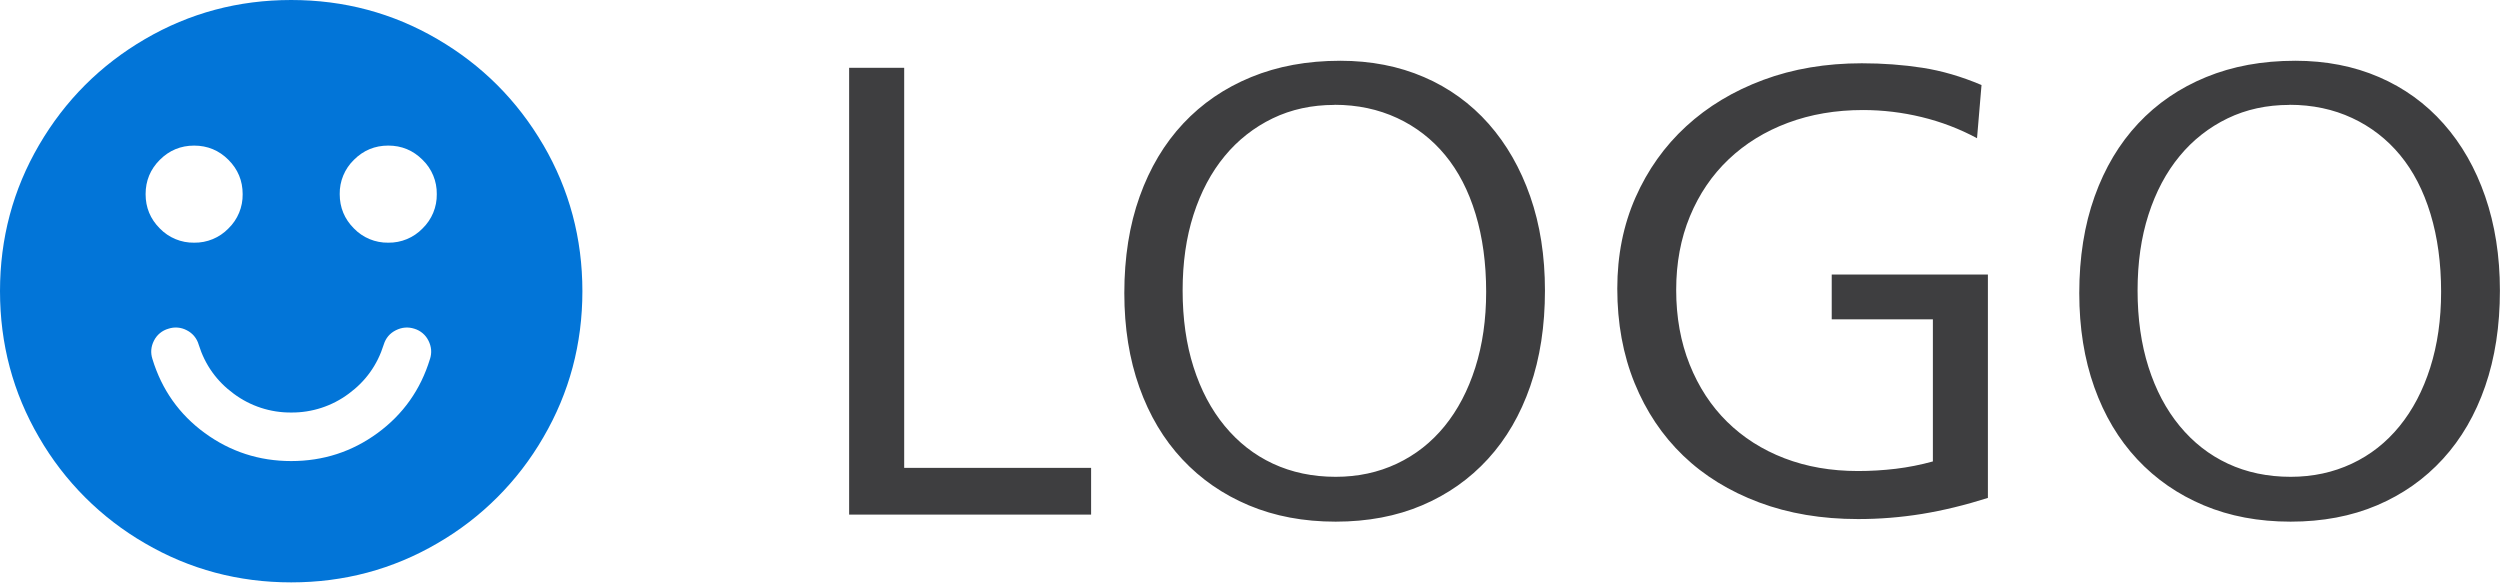
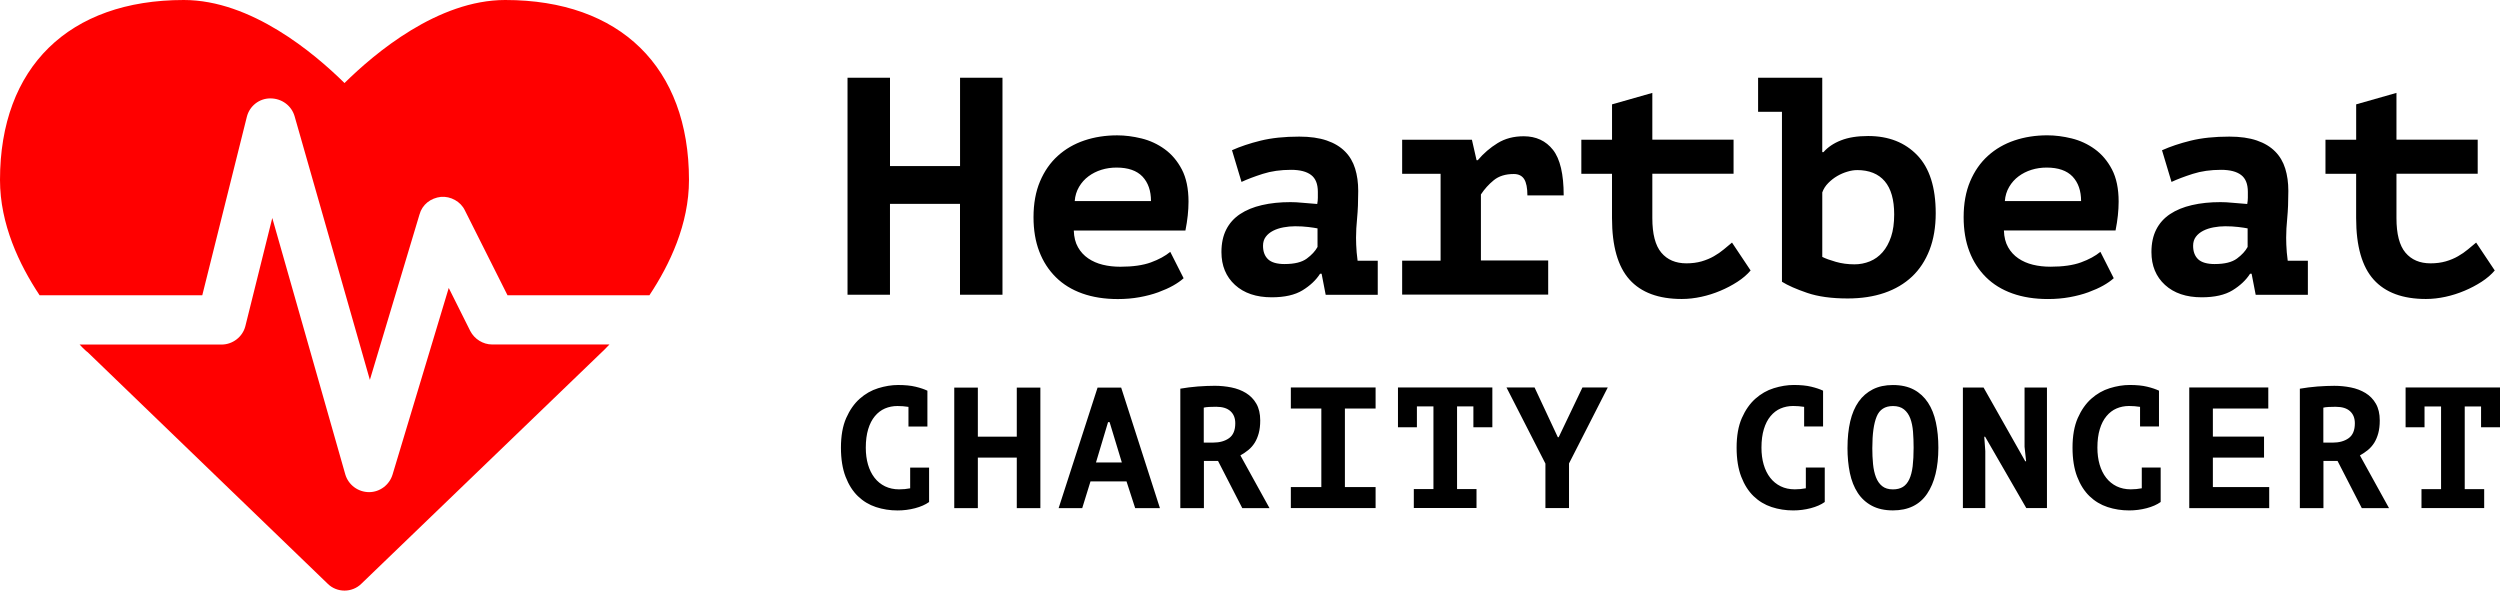
- <svg xmlns="http://www.w3.org/2000/svg" width="264.927" height="61.715">
-   <path d="M95.817 49.58h19.808v4.952H89.983V7.185h5.834V49.58zm46.196-43.142c3.256 0 6.217.577 8.887 1.73a19.23 19.23 0 0 1 6.852 4.952c1.898 2.15 3.367 4.714 4.408 7.698s1.56 6.3 1.56 9.972c0 3.755-.52 7.135-1.56 10.142s-2.533 5.575-4.477 7.7-4.273 3.765-6.986 4.918-5.766 1.73-9.158 1.73-6.455-.576-9.2-1.73-5.088-2.78-7.055-4.884-3.483-4.646-4.545-7.63-1.594-6.3-1.594-9.972c0-3.8.542-7.213 1.627-10.244s2.623-5.606 4.613-7.73 4.386-3.765 7.2-4.92 5.946-1.73 9.43-1.73zm-.6 4.68c-2.398 0-4.58.475-6.547 1.424a15.03 15.03 0 0 0-5.088 4.002c-1.424 1.72-2.52 3.788-3.3 6.207s-1.154 5.1-1.154 8.037c0 2.985.385 5.688 1.154 8.106s1.865 4.5 3.3 6.24 3.13 3.076 5.12 4.002 4.207 1.392 6.648 1.392c2.352 0 4.512-.464 6.48-1.392s3.65-2.248 5.053-3.968 2.486-3.787 3.256-6.207 1.154-5.098 1.154-8.038c0-3.03-.373-5.776-1.12-8.242s-1.822-4.545-3.223-6.24a14.44 14.44 0 0 0-5.088-3.935c-2-.926-4.204-1.4-6.646-1.4zm68.094 3.528c-1.855-.995-3.8-1.74-5.867-2.24a26.36 26.36 0 0 0-6.207-.746c-2.895 0-5.55.453-7.97 1.356s-4.512 2.193-6.275 3.866-3.13 3.687-4.104 6.037-1.457 4.952-1.457 7.802c0 2.894.475 5.528 1.424 7.9s2.27 4.4 3.97 6.072 3.72 2.962 6.07 3.866 4.95 1.356 7.8 1.356a33.64 33.64 0 0 0 4.002-.237 26.75 26.75 0 0 0 3.936-.78V33.84h-10.72v-4.747h16.55v23.673c-2.44.77-4.77 1.335-6.986 1.696a42.12 42.12 0 0 1-6.783.543c-3.844 0-7.338-.587-10.48-1.765s-5.822-2.824-8.037-4.952-3.936-4.7-5.156-7.698-1.832-6.342-1.832-10.005c0-3.527.645-6.75 1.934-9.666s3.074-5.428 5.36-7.53 5.008-3.742 8.174-4.92 6.648-1.763 10.445-1.763c2.217 0 4.354.158 6.412.475s4.148.928 6.273 1.83l-.476 5.632zm33.713-8.208c3.256 0 6.217.577 8.887 1.73s4.95 2.805 6.85 4.952 3.37 4.714 4.4 7.698 1.56 6.3 1.56 9.972c0 3.755-.52 7.135-1.56 10.142s-2.533 5.575-4.477 7.7-4.273 3.765-6.988 4.918-5.766 1.73-9.156 1.73-6.457-.576-9.2-1.73-5.088-2.78-7.055-4.884-3.482-4.646-4.545-7.63-1.594-6.3-1.594-9.972c0-3.8.543-7.213 1.627-10.244s2.623-5.606 4.613-7.73 4.385-3.765 7.2-4.92 5.947-1.73 9.43-1.73zm-.612 4.68c-2.396 0-4.578.475-6.545 1.424a15.02 15.02 0 0 0-5.088 4.002c-1.424 1.72-2.52 3.788-3.3 6.207s-1.154 5.1-1.154 8.037c0 2.985.385 5.688 1.154 8.106s1.865 4.5 3.3 6.24 3.13 3.076 5.12 4.002 4.207 1.392 6.648 1.392c2.35 0 4.5-.464 6.48-1.392s3.65-2.248 5.053-3.968 2.486-3.787 3.256-6.207 1.154-5.098 1.154-8.038c0-3.03-.373-5.776-1.12-8.242s-1.82-4.545-3.22-6.24a14.45 14.45 0 0 0-5.088-3.935c-1.988-.928-4.204-1.4-6.648-1.4z" fill="#3e3e40" />
-   <path fill="#0275d8" d="M57.576 15.37c-2.76-4.728-6.502-8.47-11.23-11.23S36.455 0 30.857 0s-10.76 1.38-15.49 4.14-8.47 6.503-11.23 11.23S0 25.26 0 30.857 1.38 41.62 4.138 46.345a30.69 30.69 0 0 0 11.23 11.23c4.728 2.76 9.9 4.14 15.49 4.14s10.76-1.38 15.49-4.14a30.7 30.7 0 0 0 11.229-11.23c2.76-4.727 4.14-9.9 4.14-15.488s-1.38-10.76-4.138-15.488zm-40.64 1.567c1.005-1.004 2.216-1.507 3.636-1.507s2.632.503 3.636 1.507 1.507 2.217 1.507 3.637a4.95 4.95 0 0 1-1.507 3.636 4.95 4.95 0 0 1-3.636 1.507 4.95 4.95 0 0 1-3.636-1.507c-1.004-1.005-1.506-2.216-1.506-3.636s.502-2.634 1.506-3.637zM45.562 38.05c-.99 3.242-2.84 5.854-5.544 7.836s-5.76 2.973-9.16 2.973-6.456-1-9.16-2.973-4.554-4.594-5.544-7.836c-.215-.668-.16-1.318.16-1.948a2.45 2.45 0 0 1 1.527-1.266 2.47 2.47 0 0 1 1.949.161 2.45 2.45 0 0 1 1.266 1.526c.67 2.144 1.908 3.878 3.716 5.203a10.04 10.04 0 0 0 6.087 1.989 10.04 10.04 0 0 0 6.087-1.989c1.808-1.325 3.046-3.06 3.716-5.203.214-.696.643-1.205 1.286-1.526s1.3-.375 1.97-.16a2.45 2.45 0 0 1 1.487 1.266c.32.63.373 1.28.16 1.948zm-.783-13.84a4.95 4.95 0 0 1-3.636 1.507 4.95 4.95 0 0 1-3.636-1.507C36.503 23.203 36 21.992 36 20.572a4.95 4.95 0 0 1 1.507-3.637c1.005-1.004 2.216-1.507 3.636-1.507s2.63.503 3.636 1.507a4.95 4.95 0 0 1 1.507 3.637 4.95 4.95 0 0 1-1.507 3.636z" />
+ <svg xmlns="http://www.w3.org/2000/svg" width="1010" height="238.6">
+   <path d="M262.36 119.3h-57.32L187.8 84.97c-1.7-3.57-5.75-5.75-9.63-5.44-4.2.47-7.6 3.1-8.7 7.14l-20.04 66.8L119 46.9c-1.24-4.2-5.13-7.15-9.8-7.15-4.5 0-8.4 3.1-9.48 7.46l-18 72.08H16C7.77 106.87 0 90.56 0 72.7 0 27.18 27.8 0 74.25 0c27.18 0 52.66 21.44 64.93 33.55C151.45 21.44 176.93 0 204.1 0c46.45 0 74.25 27.18 74.25 72.7 0 17.86-7.76 34.17-16 46.6zm-16.15 19.88c-1.86 2.02-3.1 3.1-3.42 3.42l-96.77 93.2c-1.86 1.86-4.35 2.8-6.83 2.8-2.5 0-4.97-.93-6.83-2.8l-96.93-93.5c-.3-.16-1.55-1.24-3.26-3.1H89.5c4.5 0 8.54-3.1 9.63-7.46L110 88.07l29.5 103.6c1.24 4.2 5.13 7.15 9.63 7.15 4.35 0 8.23-2.95 9.48-7.15l22.68-75.34 8.7 17.4c1.7 3.26 5.13 5.44 8.85 5.44h47.37z" fill="red" />
+   <path d="M387.85 82.37h-28.3v36.7H342.4V31.4h17.16v35.7h28.3V31.4H405v87.68h-17.16v-36.7zm90.3 30.06c-1.1 1-2.5 1.98-4.2 2.94s-3.72 1.86-6 2.7c-2.3.84-4.82 1.5-7.58 2s-5.68.75-8.77.75c-5.34 0-10.13-.75-14.34-2.25-4.22-1.5-7.8-3.7-10.7-6.58s-5.16-6.34-6.7-10.4c-1.55-4.05-2.32-8.66-2.32-13.84 0-5.5.88-10.33 2.63-14.47 1.75-4.13 4.15-7.58 7.2-10.33 3.05-2.76 6.62-4.82 10.7-6.2s8.52-2.07 13.28-2.07c3.17 0 6.45.42 9.83 1.25a26.76 26.76 0 0 1 9.33 4.32c2.84 2.05 5.16 4.78 6.95 8.2s2.7 7.77 2.7 13.03c0 3.6-.42 7.48-1.25 11.65h-45.1c.08 2.67.65 4.93 1.7 6.76a13.22 13.22 0 0 0 4.13 4.5c1.7 1.16 3.67 2.03 5.9 2.57 2.2.54 4.57.8 7.08.8 5 0 9.12-.58 12.34-1.75 3.2-1.17 5.82-2.6 7.83-4.26l5.4 10.67zM451.1 67.7c-2.17 0-4.22.3-6.14.9s-3.65 1.47-5.2 2.62-2.82 2.57-3.82 4.27-1.6 3.62-1.75 5.74H465c0-4.17-1.15-7.46-3.44-9.9-2.3-2.4-5.78-3.63-10.46-3.63zm46.6-7c3.34-1.5 7.2-2.8 11.6-3.88 4.38-1.08 9.58-1.63 15.6-1.63 4.34 0 8.04.52 11.1 1.57 3.05 1.04 5.5 2.53 7.4 4.45s3.24 4.22 4.07 6.9 1.25 5.68 1.25 9.02c0 4.26-.15 7.9-.44 10.9-.3 3-.44 5.68-.44 8.02 0 1.75.08 3.72.25 5.9a48.57 48.57 0 0 1 .38 3.38h8.14v13.78h-21.03l-1.65-8.52h-.62c-1.66 2.6-4.03 4.82-7.1 6.7s-7.22 2.82-12.45 2.82c-6.23 0-11.16-1.67-14.82-5-3.65-3.34-5.48-7.77-5.48-13.28 0-3.5.64-6.53 1.93-9.08s3.15-4.63 5.6-6.26 5.4-2.84 8.84-3.63c3.44-.8 7.28-1.2 11.5-1.2 1.5 0 3.07.08 4.73.25s3.7.33 6.1.5a12.47 12.47 0 0 0 .25-2.5v-2.4c0-3.17-.9-5.45-2.74-6.83-1.82-1.38-4.52-2.07-8.08-2.07-4.23 0-8.04.54-11.44 1.63s-6.26 2.17-8.58 3.26l-3.84-12.8zm21.32 45.97c3.96 0 6.93-.73 8.92-2.2 1.98-1.46 3.43-3.03 4.34-4.7v-7.5c-.83-.17-2.07-.36-3.72-.56s-3.43-.3-5.33-.3c-1.57 0-3.14.15-4.7.44s-2.97.75-4.2 1.38-2.23 1.44-2.97 2.44-1.1 2.2-1.1 3.63c0 2.34.68 4.16 2.04 5.45 1.36 1.28 3.6 1.93 6.75 1.93zm47.44-1.37H582V70.22h-15.53V56.44h28.18l1.88 8.27h.5c2.34-2.76 5-5.05 8.02-6.9s6.5-2.76 10.52-2.76c5 0 8.96 1.84 11.84 5.5 2.88 3.68 4.32 9.8 4.32 18.4h-14.66c0-3-.44-5.2-1.3-6.58-.88-1.38-2.28-2.07-4.2-2.07-3.34 0-6.03.83-8.08 2.5s-3.78 3.6-5.2 5.76v26.68h27.18v13.78h-59V105.3zm84.8-35.08h-12.4V56.44h12.4V42.16l16.28-4.63v18.9h32.82V70.2h-32.82v17.9c0 6.43 1.2 11.08 3.63 13.97 2.42 2.88 5.8 4.32 10.15 4.32 2.25 0 4.3-.27 6.14-.8 1.83-.54 3.5-1.23 4.95-2.07 1.46-.83 2.8-1.75 4-2.76l3.32-2.76 7.52 11.27c-1.42 1.67-3.2 3.2-5.32 4.57a43.76 43.76 0 0 1-6.9 3.63 43.42 43.42 0 0 1-7.7 2.44c-2.67.58-5.3.88-7.9.88-9.35 0-16.4-2.6-21.1-7.83s-7.08-13.5-7.08-24.86V70.2zm59-38.82h25.93v30.06h.5c1.75-2 4.1-3.6 7.08-4.76 2.96-1.17 6.62-1.75 10.96-1.75 8.27 0 14.88 2.6 19.85 7.77s7.45 13 7.45 23.42c0 5.6-.84 10.54-2.5 14.84-1.67 4.3-4.03 7.9-7.08 10.77s-6.76 5.07-11.15 6.58c-4.38 1.5-9.33 2.25-14.84 2.25-6.5 0-11.96-.75-16.35-2.25-4.38-1.5-7.8-3-10.2-4.5V45.17h-9.64V31.4zm39.96 37.32c-1.17 0-2.46.2-3.88.63a18.52 18.52 0 0 0-4.07 1.75 17.23 17.23 0 0 0-3.63 2.82c-1.13 1.13-1.94 2.4-2.44 3.82v26.05c1.33.67 3.17 1.34 5.5 2 2.34.67 4.84 1 7.52 1a16.26 16.26 0 0 0 6.2-1.2c1.96-.8 3.67-2.02 5.14-3.7 1.46-1.67 2.6-3.76 3.44-6.26s1.25-5.5 1.25-9.02c0-5.93-1.27-10.4-3.82-13.4-2.56-3-6.3-4.5-11.22-4.5zm103.7 43.7c-1.1 1-2.5 1.98-4.2 2.94s-3.72 1.86-6 2.7c-2.3.84-4.82 1.5-7.58 2s-5.68.75-8.77.75c-5.34 0-10.13-.75-14.34-2.25-4.22-1.5-7.8-3.7-10.7-6.58s-5.16-6.34-6.7-10.4c-1.55-4.05-2.32-8.66-2.32-13.84 0-5.5.88-10.33 2.63-14.47 1.75-4.13 4.15-7.58 7.2-10.33 3.05-2.76 6.62-4.82 10.7-6.2s8.52-2.07 13.28-2.07c3.17 0 6.45.42 9.83 1.25a26.76 26.76 0 0 1 9.33 4.32c2.84 2.05 5.16 4.78 6.95 8.2s2.7 7.77 2.7 13.03c0 3.6-.42 7.48-1.25 11.65h-45.1c.08 2.67.65 4.93 1.7 6.76a13.22 13.22 0 0 0 4.13 4.5c1.7 1.16 3.67 2.03 5.9 2.57 2.2.54 4.57.8 7.08.8 5 0 9.12-.58 12.34-1.75 3.2-1.17 5.83-2.6 7.83-4.26l5.4 10.67zM826.87 67.7c-2.17 0-4.22.3-6.14.9s-3.65 1.47-5.2 2.62-2.82 2.57-3.82 4.27-1.6 3.62-1.75 5.74h30.8c0-4.17-1.15-7.46-3.44-9.9-2.3-2.4-5.78-3.63-10.46-3.63zm46.6-7c3.34-1.5 7.2-2.8 11.6-3.88 4.38-1.08 9.58-1.63 15.6-1.63 4.34 0 8.04.52 11.1 1.57 3.05 1.04 5.5 2.53 7.4 4.45s3.24 4.22 4.07 6.9 1.25 5.68 1.25 9.02c0 4.26-.15 7.9-.44 10.9-.3 3-.44 5.68-.44 8.02 0 1.75.08 3.72.25 5.9a48.57 48.57 0 0 1 .38 3.38h8.14v13.78H911.3l-1.65-8.52h-.62c-1.66 2.6-4.03 4.82-7.1 6.7s-7.22 2.82-12.45 2.82c-6.23 0-11.16-1.67-14.82-5-3.65-3.34-5.48-7.77-5.48-13.28 0-3.5.64-6.53 1.93-9.08s3.15-4.63 5.6-6.26 5.4-2.84 8.84-3.63c3.44-.8 7.28-1.2 11.5-1.2 1.5 0 3.07.08 4.73.25s3.7.33 6.1.5c.16-.83.25-1.67.25-2.5v-2.4c0-3.17-.9-5.45-2.74-6.83-1.82-1.38-4.52-2.07-8.08-2.07-4.23 0-8.04.54-11.44 1.63s-6.26 2.17-8.58 3.26l-3.84-12.8zm21.32 45.97c3.96 0 6.93-.73 8.92-2.2 1.98-1.46 3.43-3.03 4.33-4.7v-7.5c-.83-.17-2.06-.36-3.72-.56-1.65-.2-3.43-.3-5.33-.3-1.57 0-3.14.15-4.7.44s-2.97.75-4.2 1.38-2.23 1.44-2.97 2.44-1.1 2.2-1.1 3.63c0 2.34.68 4.16 2.04 5.45 1.37 1.28 3.62 1.93 6.76 1.93zm57.1-36.45h-12.4V56.44h12.4V42.16l16.28-4.63v18.9h32.82V70.2h-32.82v17.9c0 6.43 1.2 11.08 3.63 13.97s5.8 4.32 10.15 4.32c2.25 0 4.3-.27 6.14-.8s3.5-1.23 4.95-2.07c1.46-.83 2.8-1.75 4-2.76l3.32-2.76 7.52 11.27c-1.42 1.67-3.2 3.2-5.32 4.57a43.76 43.76 0 0 1-6.9 3.63 43.42 43.42 0 0 1-7.7 2.44c-2.67.58-5.3.88-7.9.88-9.35 0-16.4-2.6-21.1-7.83s-7.08-13.5-7.08-24.86V70.2zM367.7 188.9h7.65v13.92c-1.5 1.07-3.38 1.9-5.67 2.5-2.3.6-4.65.9-7.06.9-3.06 0-5.97-.45-8.73-1.36s-5.18-2.37-7.27-4.38c-2.1-2.02-3.76-4.64-5-7.86s-1.88-7.13-1.88-11.73c0-4.78.7-8.78 2.12-12s3.24-5.82 5.46-7.8c2.23-1.97 4.7-3.4 7.45-4.25s5.43-1.3 8.07-1.3c2.78 0 5.14.23 7.06.7 1.92.46 3.5 1 4.77 1.6v14.47h-7.65v-7.93a28.14 28.14 0 0 0-4.45-.35c-1.8 0-3.5.34-5.05 1-1.55.67-2.9 1.7-4.07 3.1s-2.06 3.14-2.7 5.25-.97 4.6-.97 7.48c0 2.5.3 4.8.9 6.85s1.48 3.84 2.64 5.32a11.99 11.99 0 0 0 4.24 3.45c1.67.8 3.57 1.22 5.7 1.22 1.53 0 3.02-.14 4.45-.42v-8.42zm43.08-4.02h-15.73v20.4h-9.53v-48.7h9.53v19.83h15.73v-19.83h9.53v48.7h-9.53v-20.4zm44.32 9.6h-14.54l-3.34 10.8h-9.53l15.73-48.7h9.53l15.66 48.7h-10l-3.5-10.8zm-12.32-7.65h10.44l-4.94-16.28h-.63l-4.87 16.28zm34.04-29.8l3.44-.52 3.7-.38 3.58-.2 3.2-.07a34.33 34.33 0 0 1 6.72.66c2.2.44 4.18 1.2 5.92 2.26a12.08 12.08 0 0 1 4.18 4.31c1.04 1.8 1.57 4.06 1.57 6.75 0 2-.2 3.72-.6 5.18s-.94 2.75-1.63 3.86c-.7 1.1-1.54 2.08-2.54 2.9s-2.08 1.54-3.24 2.2l11.76 21.3h-11l-9.8-19.07h-5.7v19.07h-9.53v-48.2zm14.6 7.3l-2.9.07c-.95.05-1.68.14-2.2.28v14.13h3.76c2.64 0 4.8-.6 6.47-1.8s2.5-3.2 2.5-6c0-2.1-.65-3.72-1.95-4.9s-3.2-1.77-5.7-1.77zm30.08 32.44h12.32v-31.73H521.5v-8.5h34.24v8.5h-12.4v31.73h12.4v8.5H521.5v-8.5zm49.68.82h7.93v-33.4h-6.68v8.42h-7.65v-16.08h38.13v16.08h-7.66v-8.42h-6.6v33.4h7.86v7.65h-25.33v-7.65zm53.17-10.3l-15.73-30.76h11.34l9.4 20.1h.35l9.6-20.1h10.23l-15.66 30.7v18.02h-9.53V187.3zm105.2 1.6h7.65v13.92c-1.48 1.07-3.38 1.9-5.67 2.5-2.3.6-4.65.9-7.06.9-3.06 0-5.97-.45-8.73-1.36s-5.18-2.37-7.27-4.38c-2.1-2.02-3.76-4.64-5-7.86s-1.88-7.13-1.88-11.73c0-4.78.7-8.78 2.12-12s3.24-5.82 5.46-7.8c2.23-1.97 4.7-3.4 7.45-4.25s5.43-1.3 8.07-1.3c2.78 0 5.14.23 7.06.7 1.92.46 3.5 1 4.77 1.6v14.47h-7.65v-7.93a28.14 28.14 0 0 0-4.45-.35c-1.8 0-3.5.34-5.05 1s-2.9 1.7-4.07 3.1-2.06 3.14-2.7 5.25-.97 4.6-.97 7.48c0 2.5.3 4.8.9 6.85.6 2.06 1.48 3.84 2.64 5.32a11.99 11.99 0 0 0 4.24 3.45c1.67.82 3.57 1.22 5.7 1.22 1.53 0 3-.14 4.45-.42v-8.42zm16.84-8c0-3.94.37-7.5 1.1-10.65.74-3.15 1.88-5.8 3.4-7.97s3.45-3.8 5.74-4.98c2.3-1.16 5-1.74 8.1-1.74 3.34 0 6.17.63 8.5 1.88s4.2 3 5.67 5.22 2.53 4.9 3.2 8 1 6.52 1 10.23c0 7.93-1.52 14.14-4.56 18.62s-7.64 6.7-13.8 6.7c-3.34 0-6.18-.63-8.52-1.88a15.37 15.37 0 0 1-5.7-5.22c-1.45-2.22-2.52-4.9-3.17-8-.64-3.1-.97-6.5-.97-10.22zm10.02 0c0 2.37.1 4.57.3 6.6s.6 3.82 1.18 5.32 1.4 2.7 2.5 3.58 2.54 1.32 4.35 1.32c1.62 0 2.97-.34 4.04-1s1.92-1.7 2.58-3.1c.65-1.4 1.1-3.14 1.36-5.25.25-2.1.38-4.6.38-7.48 0-2.27-.08-4.43-.24-6.47s-.53-3.83-1.1-5.36-1.43-2.75-2.54-3.65-2.6-1.36-4.45-1.36c-3.25 0-5.45 1.42-6.6 4.25-1.17 2.83-1.75 7.03-1.75 12.6zm45.58-4.44h-.35l.42 5.78v23.03h-9.05v-48.7h8.35l16.84 29.78h.35l-.63-5.84v-23.94h9.05v48.7h-8.35L802 176.46zm63.26 12.44h7.66v13.92c-1.5 1.07-3.38 1.9-5.67 2.5-2.3.6-4.65.9-7.06.9-3.06 0-5.97-.45-8.73-1.36s-5.18-2.37-7.27-4.38c-2.1-2.02-3.76-4.64-5-7.86s-1.88-7.13-1.88-11.73c0-4.78.7-8.78 2.12-12s3.24-5.82 5.46-7.8c2.23-1.97 4.7-3.4 7.45-4.25s5.43-1.3 8.07-1.3c2.78 0 5.14.23 7.06.7 1.92.46 3.5 1 4.77 1.6v14.47h-7.65v-7.93a28.14 28.14 0 0 0-4.45-.35c-1.8 0-3.5.34-5.04 1-1.56.67-2.9 1.7-4.07 3.1s-2.07 3.14-2.7 5.25c-.65 2.1-.97 4.6-.97 7.48 0 2.5.3 4.8.9 6.85.6 2.06 1.48 3.84 2.64 5.32a11.99 11.99 0 0 0 4.24 3.45c1.67.8 3.57 1.22 5.7 1.22 1.53 0 3.02-.14 4.45-.42v-8.42zm19.2-32.35h31.94v8.5H894v11.34h20.67v8.5H894v11.9h22.76v8.5h-32.3v-48.7zm44.68.5l3.45-.52 3.7-.38 3.58-.2 3.2-.07c2.27 0 4.5.22 6.7.66s4.17 1.2 5.92 2.26a11.97 11.97 0 0 1 4.17 4.31c1.04 1.8 1.57 4.06 1.57 6.75 0 2-.2 3.72-.6 5.18s-.94 2.75-1.63 3.86c-.7 1.1-1.54 2.08-2.54 2.9s-2.08 1.54-3.24 2.2l11.76 21.3h-11l-9.8-19.07h-5.7v19.07h-9.53v-48.2zm14.6 7.3l-2.9.07c-.95.05-1.68.14-2.2.28v14.13h3.76c2.64 0 4.8-.6 6.47-1.8s2.5-3.2 2.5-6c0-2.1-.65-3.72-1.95-4.9s-3.2-1.77-5.7-1.77zm34.53 33.26h7.93v-33.4h-6.68v8.42h-7.65v-16.08H1010v16.08h-7.65v-8.42h-6.6v33.4h7.86v7.65h-25.33v-7.65z" />
+   <defs>
+     <path d="M61.77-71.65c.02.07.01.13-.03.2-.05.1-.1.06-.17.13a.64.64 0 0 0-.08.36c-.17.06-.01.23-.02.35 0 .05-.04.1-.04.16-.01.12.02.27.07.37a1.66 1.66 0 0 0 .44.54c.2.15.36.57.6.63.18.04.38-.1.54-.14.18-.04.4.01.57-.05.22-.08.13-.34.3-.45.1-.07.3-.01.4-.05.2-.07.34-.26.38-.46.02-.08.01-.14.04-.22.04-.1.1-.16.1-.3-.01-.06-.05-.12-.06-.2-.02-.1 0-.22 0-.34 0-.2.02-.38-.08-.55-.38-.7-1.24-.93-1.97-.8-.18.03-.3.13-.44.2-.17.1-.14.17-.32.22-.08.03-.22.12-.2.22 0 .12 0 .05.01.17-.02.01-.02 0-.03-.03" />
+     <path d="M69.44-25.74c.02.07.01.13-.03.2-.05.1-.1.06-.17.13a.64.64 0 0 0-.08.36c-.16.06 0 .23-.01.35 0 .05-.04.1-.04.16-.01.12.02.27.07.37a1.66 1.66 0 0 0 .44.54c.2.15.36.57.6.63.18.04.38-.1.54-.14.18-.04.4.01.57-.05.22-.08.13-.34.3-.45.1-.07.3-.01.4-.05.2-.07.34-.26.38-.46.02-.08.01-.14.04-.22.04-.1.1-.16.1-.3-.01-.06-.05-.12-.06-.2-.02-.1 0-.22 0-.34 0-.2.02-.38-.08-.55-.38-.7-1.24-.93-1.97-.8-.18.03-.3.13-.44.2-.17.1-.14.17-.32.22-.08.03-.22.12-.2.22 0 .12 0 .05.01.17-.02.01-.02 0-.03-.03" />
+     <path d="M54.12-10.43c.02.07.01.13-.03.2-.05.1-.1.06-.17.13a.64.64 0 0 0-.08.36c-.17.06-.01.23-.02.35 0 .05-.04.1-.04.16-.01.12.02.27.07.37a1.66 1.66 0 0 0 .44.54c.2.15.36.57.6.63.18.04.38-.1.54-.14.18-.04.4.01.57-.05.22-.08.13-.34.3-.45.1-.07.3-.01.4-.05.2-.07.34-.26.38-.46.01-.08 0-.15.03-.22.04-.1.1-.16.1-.3-.01-.06-.05-.12-.06-.2-.02-.1 0-.22 0-.34 0-.2.02-.38-.08-.55-.38-.7-1.24-.93-1.97-.8-.18.03-.3.13-.44.2-.17.1-.14.17-.32.22-.08.03-.22.12-.2.22 0 .12 0 .05.01.17-.02.01-.02 0-.03-.03" />
+   </defs>
</svg>
